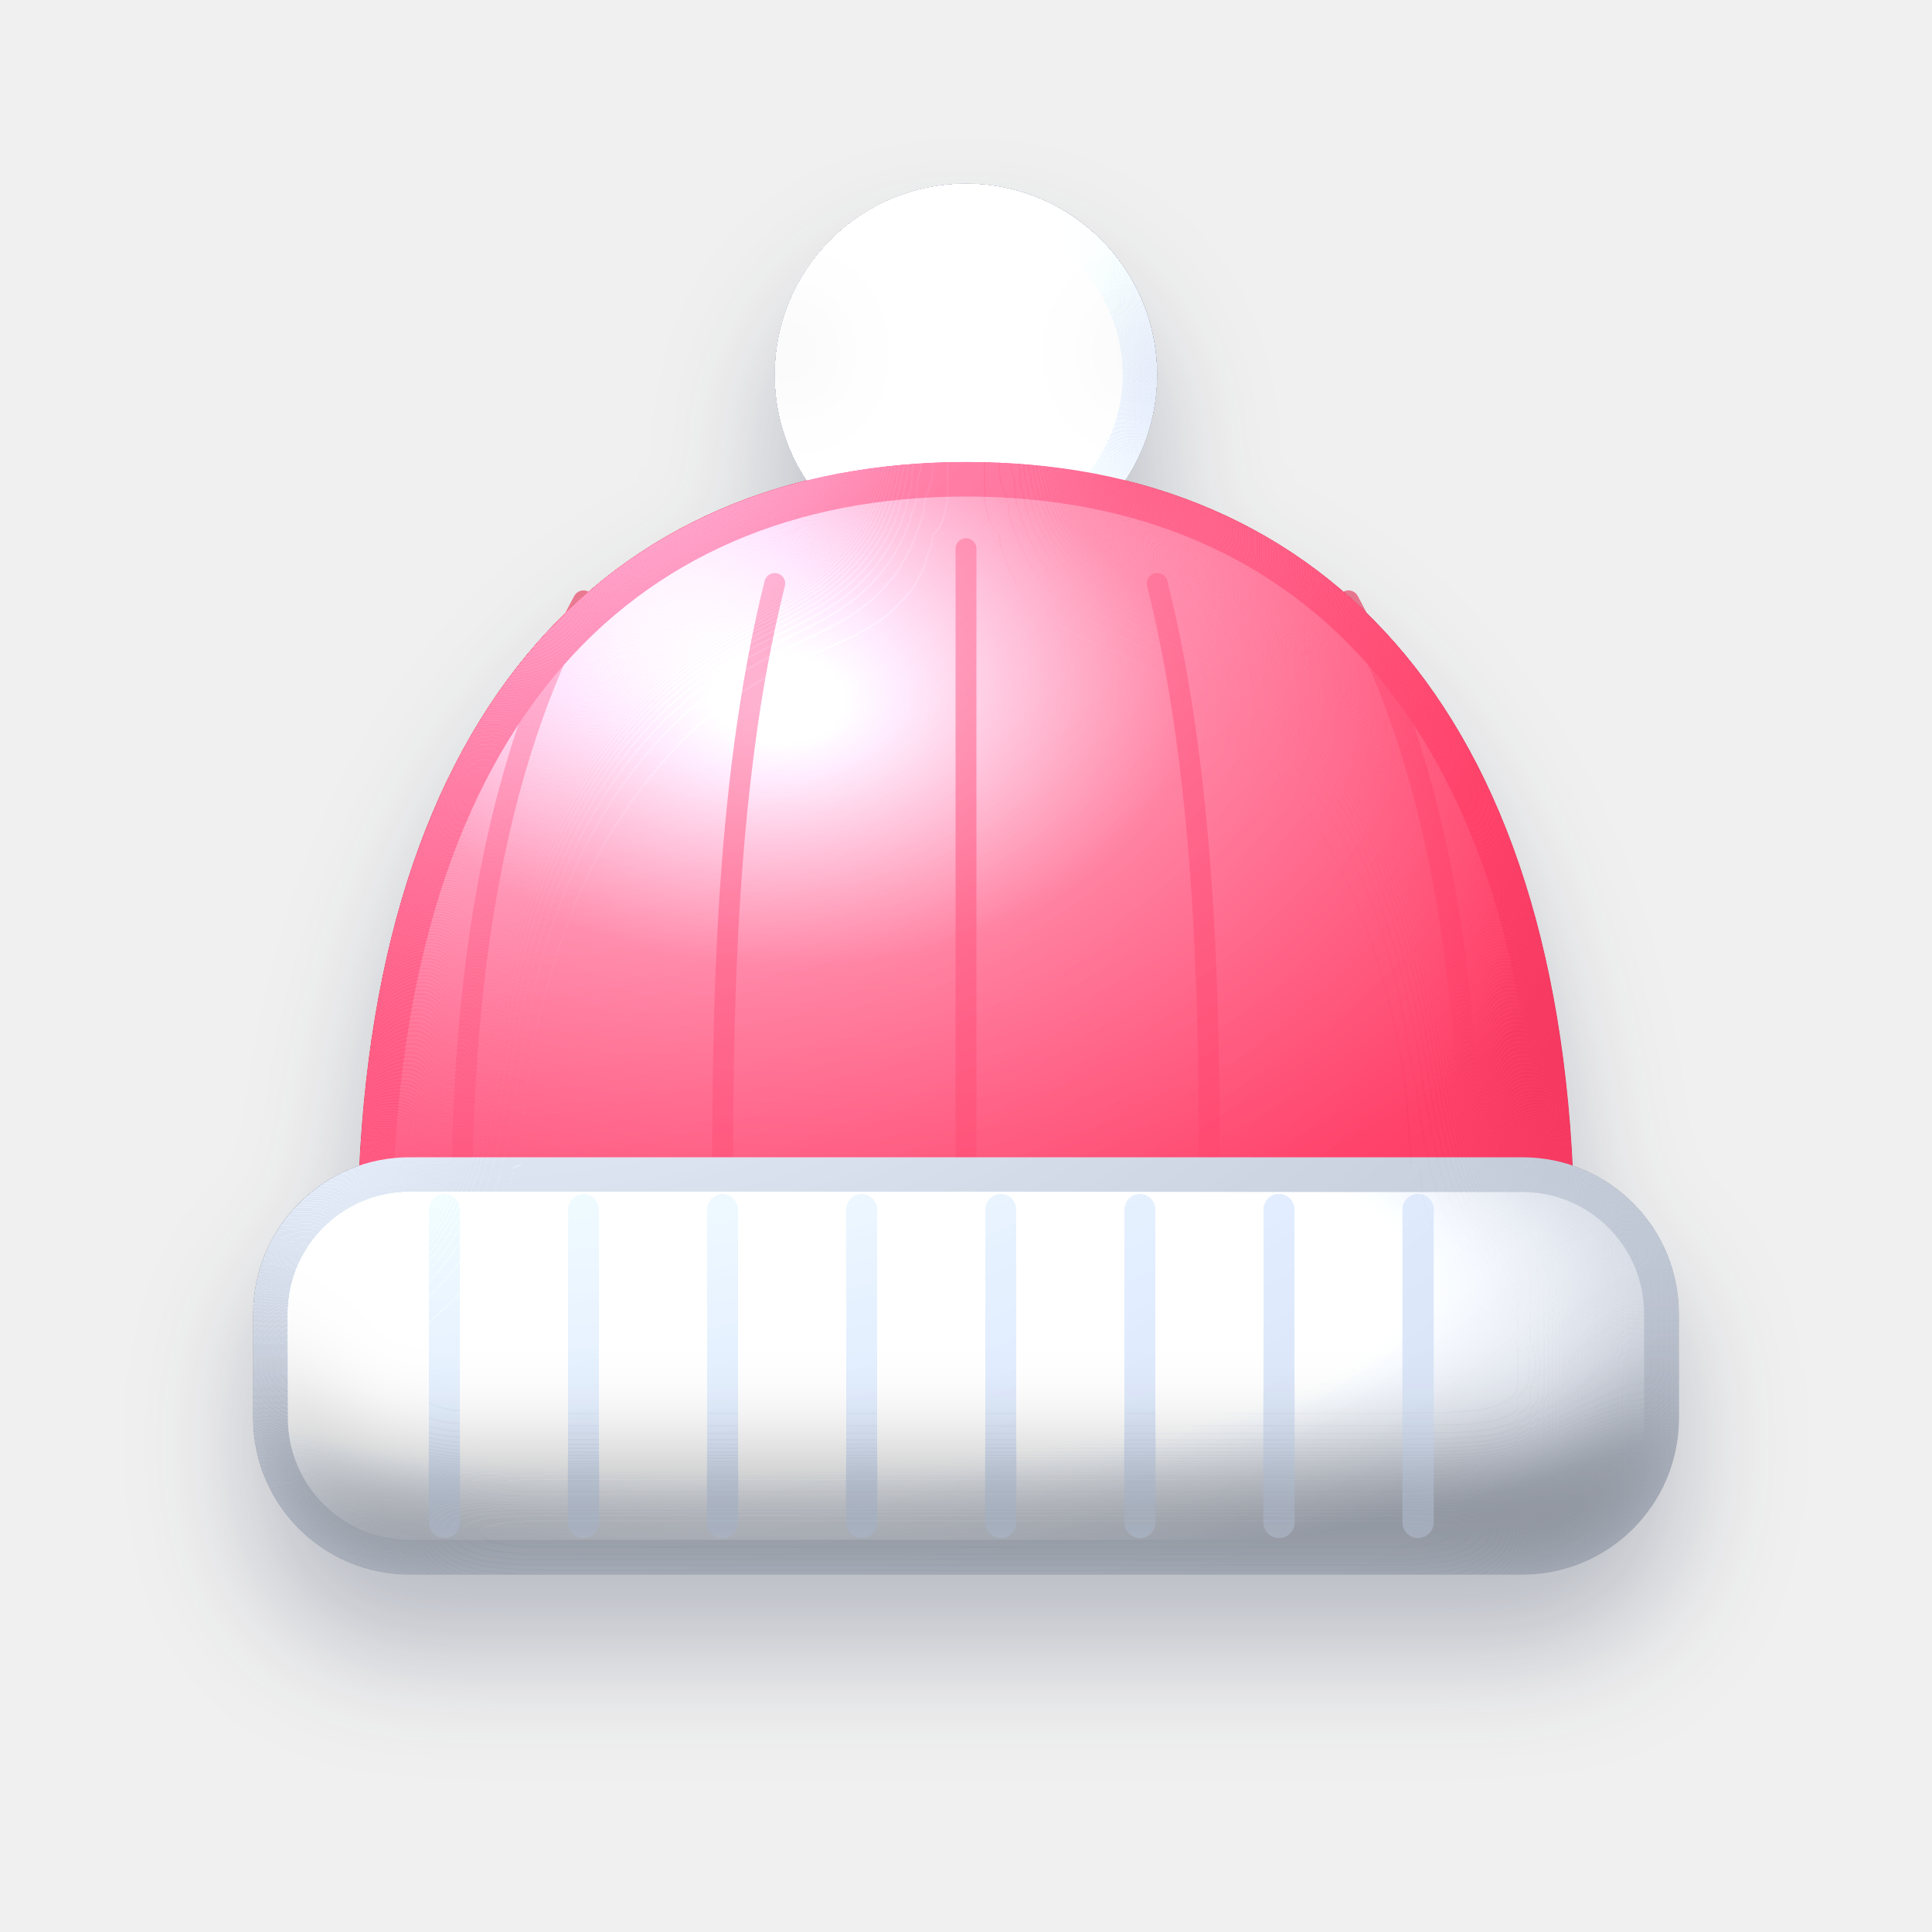
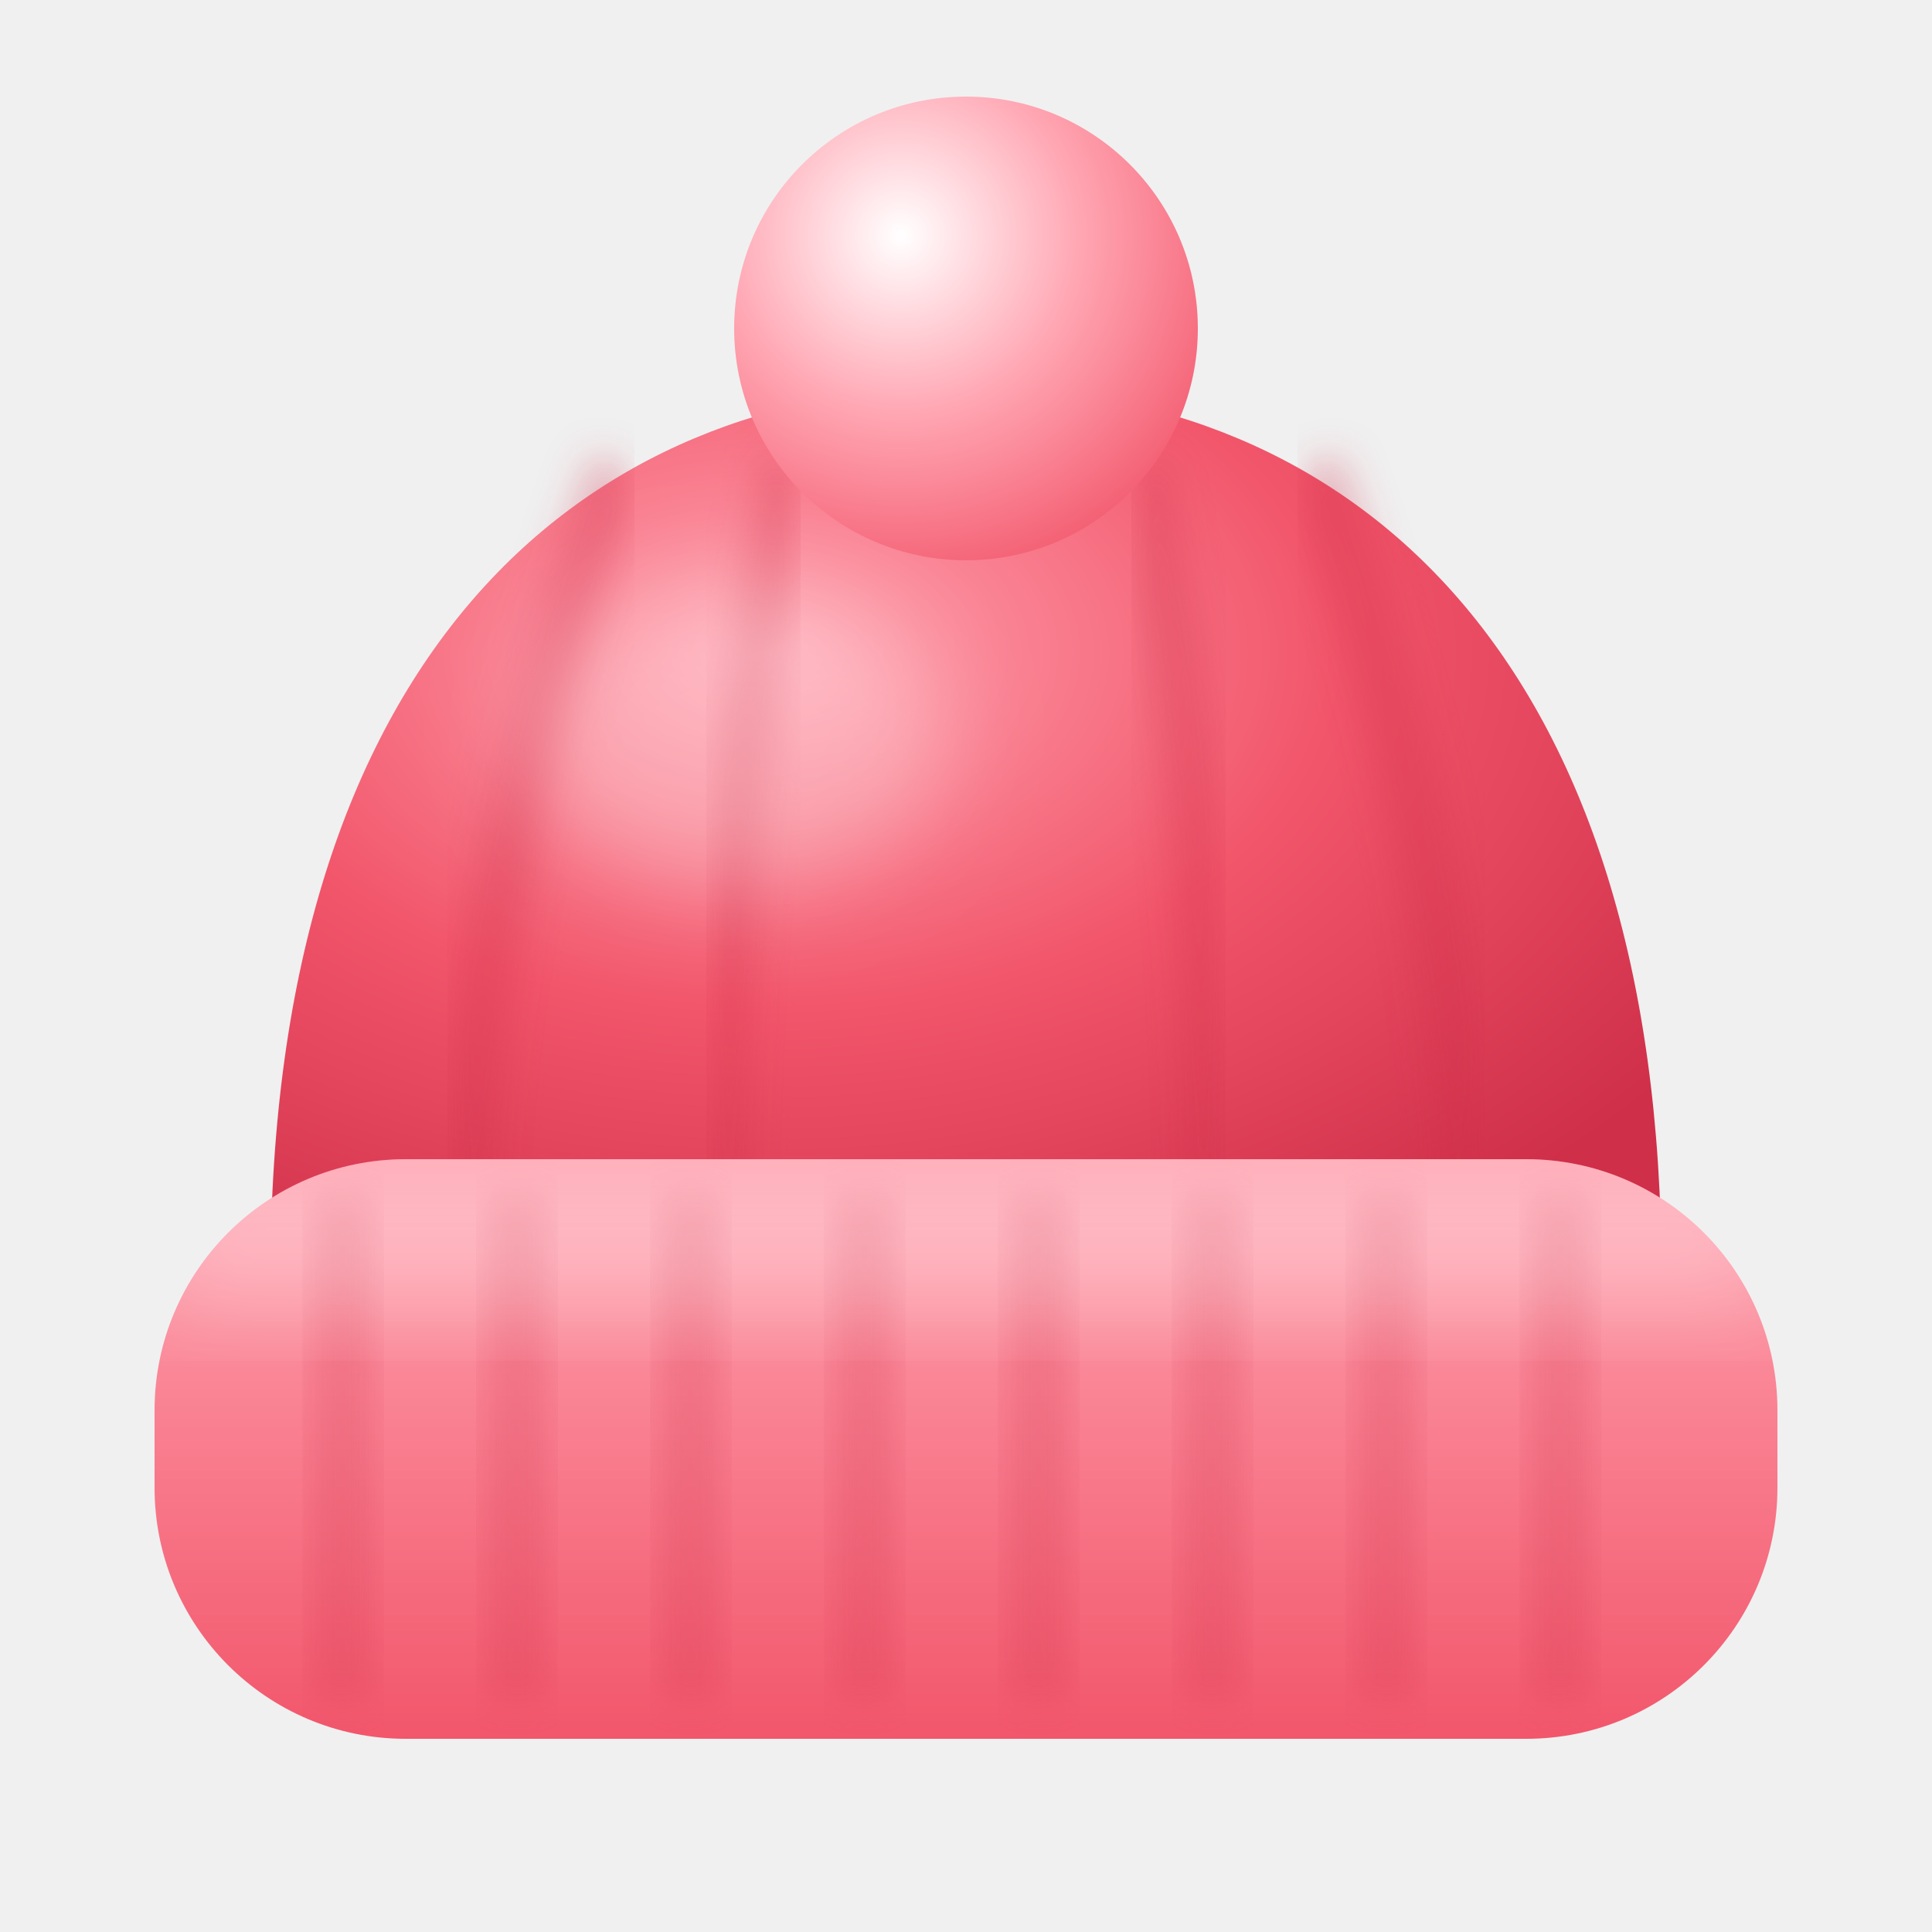
<svg xmlns="http://www.w3.org/2000/svg" viewBox="0 0 100 100">
  <defs>
-     <radialGradient id="g" cx="35%" cy="30%" r="75%">
-       <stop offset="0" stop-color="#FFC2CF" />
-       <stop offset=".45" stop-color="#FF4D6D" />
-       <stop offset="1" stop-color="#E0244C" />
+     <filter id="s" x="-10%" y="-10%" width="120%" height="120%">
+       <feGaussianBlur stdDeviation="1" />
+     </filter>
+     <filter id="w" x="-30%" y="-30%" width="160%" height="160%">
+       <feGaussianBlur stdDeviation="2.4" />
+     </filter>
+     <radialGradient id="d" cx=".36" cy=".3" r=".8">
+       <stop offset="0" stop-color="#FFA3B0" />
+       <stop offset=".5" stop-color="#F2566B" />
+       <stop offset="1" stop-color="#CF2F49" />
    </radialGradient>
-     <radialGradient id="f-leaf" cx="35%" cy="30%" r="75%">
-       <stop offset="0" stop-color="#B6F5C6" />
-       <stop offset=".45" stop-color="#3DDC6A" />
-       <stop offset="1" stop-color="#1FA84A" />
+     <linearGradient id="c" x1="0" y1="0" x2="0" y2="1">
+       <stop offset="0" stop-color="#FFA3B0" />
+       <stop offset="1" stop-color="#F2566B" />
+     </linearGradient>
+     <radialGradient id="p" cx=".36" cy=".3" r=".8">
+       <stop offset="0" stop-color="#FFFFFF" />
+       <stop offset=".5" stop-color="#FFA3B0" />
+       <stop offset="1" stop-color="#F2566B" />
    </radialGradient>
-     <radialGradient id="f-wood" cx="35%" cy="30%" r="75%">
-       <stop offset="0" stop-color="#D9A066" />
-       <stop offset=".45" stop-color="#A0662F" />
-       <stop offset="1" stop-color="#6E4019" />
-     </radialGradient>
-     <radialGradient id="f-glass" cx="35%" cy="30%" r="75%">
-       <stop offset="0" stop-color="#E2F4FF" />
-       <stop offset=".45" stop-color="#8FD0FF" />
-       <stop offset="1" stop-color="#3D8FD1" />
-     </radialGradient>
-     <radialGradient id="f-tire" cx="35%" cy="30%" r="75%">
-       <stop offset="0" stop-color="#7B808C" />
-       <stop offset=".45" stop-color="#3A3D44" />
-       <stop offset="1" stop-color="#1A1C20" />
-     </radialGradient>
-     <radialGradient id="f-steel" cx="35%" cy="30%" r="75%">
-       <stop offset="0" stop-color="#FFFFFF" />
-       <stop offset=".45" stop-color="#C9CED8" />
-       <stop offset="1" stop-color="#8A92A3" />
-     </radialGradient>
-     <radialGradient id="f-gold" cx="35%" cy="30%" r="75%">
-       <stop offset="0" stop-color="#FFF3A8" />
-       <stop offset=".45" stop-color="#FFD233" />
-       <stop offset="1" stop-color="#F2A500" />
-     </radialGradient>
-     <radialGradient id="f-flame" cx="35%" cy="30%" r="75%">
-       <stop offset="0" stop-color="#FFE27A" />
-       <stop offset=".45" stop-color="#FF9A2E" />
-       <stop offset="1" stop-color="#E5531A" />
-     </radialGradient>
-     <radialGradient id="f-snow" cx="35%" cy="30%" r="75%">
-       <stop offset="0" stop-color="#FFFFFF" />
-       <stop offset=".45" stop-color="#FFFFFF" />
-       <stop offset="1" stop-color="#AEB5C2" />
-     </radialGradient>
-     <radialGradient id="f-pink" cx="35%" cy="30%" r="75%">
-       <stop offset="0" stop-color="#FFC7DA" />
-       <stop offset=".45" stop-color="#FF8FB6" />
-       <stop offset="1" stop-color="#D2577F" />
-     </radialGradient>
-     <radialGradient id="f-red" cx="35%" cy="30%" r="75%">
-       <stop offset="0" stop-color="#FFC2CF" />
-       <stop offset=".45" stop-color="#FF4D6D" />
-       <stop offset="1" stop-color="#E0244C" />
-     </radialGradient>
-     <radialGradient id="f-blue" cx="35%" cy="30%" r="75%">
-       <stop offset="0" stop-color="#BFE1FF" />
-       <stop offset=".45" stop-color="#3D9BFF" />
-       <stop offset="1" stop-color="#1F6FE6" />
-     </radialGradient>
-     <radialGradient id="f-sky" cx="35%" cy="30%" r="75%">
-       <stop offset="0" stop-color="#FFFFFF" />
-       <stop offset=".45" stop-color="#CFE9FF" />
-       <stop offset="1" stop-color="#8DB8E0" />
-     </radialGradient>
-     <filter id="pf" x="-15%" y="-15%" width="130%" height="135%" color-interpolation-filters="sRGB">
-       <feGaussianBlur in="SourceAlpha" stdDeviation="3.5" result="b" />
-       <feSpecularLighting in="b" surfaceScale="6" specularConstant="1" specularExponent="18" lighting-color="#FFFFFF" result="s">
-         <fePointLight x="22" y="0" z="70" />
-       </feSpecularLighting>
-       <feComposite in="s" in2="SourceAlpha" operator="in" result="si" />
-       <feOffset in="SourceAlpha" dy="-6" result="up" />
-       <feComposite in="SourceAlpha" in2="up" operator="out" result="rim" />
-       <feGaussianBlur in="rim" stdDeviation="2.5" result="rimb" />
-       <feFlood flood-color="#000" flood-opacity=".28" />
-       <feComposite in2="rimb" operator="in" />
-       <feComposite in2="SourceAlpha" operator="in" result="inner" />
-       <feGaussianBlur in="SourceAlpha" stdDeviation="3" result="d0" />
-       <feOffset in="d0" dy="4" result="d1" />
-       <feFlood flood-color="#1E2A4A" flood-opacity=".25" />
-       <feComposite in2="d1" operator="in" result="ds" />
-       <feComposite in="SourceGraphic" in2="si" operator="arithmetic" k2="1" k3=".6" result="lit" />
-       <feMerge>
-         <feMergeNode in="ds" />
-         <feMergeNode in="lit" />
-         <feMergeNode in="inner" />
-       </feMerge>
-     </filter>
+     <clipPath id="k">
+       <rect x="8" y="60" width="84" height="30" rx="13" />
+     </clipPath>
  </defs>
-   <g filter="url(#pf)">
-     <g transform="translate(50 50) scale(.9) translate(-50 -50)">
-       <circle cx="50" cy="16" r="10" fill="url(#f-snow)" stroke="#AEB5C2" stroke-width="2" />
-       <path d="M16 66 C16 36 30 22 50 22 C70 22 84 36 84 66 Z" fill="url(#g)" stroke="#E0244C" stroke-width="2" stroke-linejoin="round" stroke-linecap="round" />
-       <path d="M28 29 C22 40 21 54 21 64" fill="none" stroke="#E0244C" stroke-width="1.2" stroke-linecap="round" stroke-linejoin="round" opacity="0.6" />
-       <path d="M39 28 C36 40 36 54 36 64" fill="none" stroke="#E0244C" stroke-width="1.2" stroke-linecap="round" stroke-linejoin="round" opacity="0.6" />
-       <path d="M50 26 C50 40 50 54 50 64" fill="none" stroke="#E0244C" stroke-width="1.2" stroke-linecap="round" stroke-linejoin="round" opacity="0.6" />
-       <path d="M61 28 C64 40 64 54 64 64" fill="none" stroke="#E0244C" stroke-width="1.2" stroke-linecap="round" stroke-linejoin="round" opacity="0.6" />
-       <path d="M72 29 C78 40 79 54 79 64" fill="none" stroke="#E0244C" stroke-width="1.2" stroke-linecap="round" stroke-linejoin="round" opacity="0.6" />
-       <rect x="10" y="62" width="80" height="22" rx="8" fill="url(#f-snow)" stroke="#AEB5C2" stroke-width="2" />
-       <path d="M20 64 V82" fill="none" stroke="#C3CEE0" stroke-width="1.8" stroke-linecap="round" stroke-linejoin="round" opacity="1" />
-       <path d="M28 64 V82" fill="none" stroke="#C3CEE0" stroke-width="1.8" stroke-linecap="round" stroke-linejoin="round" opacity="1" />
-       <path d="M36 64 V82" fill="none" stroke="#C3CEE0" stroke-width="1.8" stroke-linecap="round" stroke-linejoin="round" opacity="1" />
-       <path d="M44 64 V82" fill="none" stroke="#C3CEE0" stroke-width="1.8" stroke-linecap="round" stroke-linejoin="round" opacity="1" />
-       <path d="M52 64 V82" fill="none" stroke="#C3CEE0" stroke-width="1.8" stroke-linecap="round" stroke-linejoin="round" opacity="1" />
-       <path d="M60 64 V82" fill="none" stroke="#C3CEE0" stroke-width="1.8" stroke-linecap="round" stroke-linejoin="round" opacity="1" />
-       <path d="M68 64 V82" fill="none" stroke="#C3CEE0" stroke-width="1.8" stroke-linecap="round" stroke-linejoin="round" opacity="1" />
-       <path d="M76 64 V82" fill="none" stroke="#C3CEE0" stroke-width="1.8" stroke-linecap="round" stroke-linejoin="round" opacity="1" />
-     </g>
+   <path d="M14 66 C14 34 30 20 50 20 C70 20 86 34 86 66 Z" fill="url(#d)" />
+   <path d="M32 24 C27 38 24 52 24 66" fill="none" stroke="#CF2F49" stroke-width="3" opacity=".3" filter="url(#s)" />
+   <path d="M41 24 C38 38 37 52 37 66" fill="none" stroke="#CF2F49" stroke-width="3" opacity=".3" filter="url(#s)" />
+   <path d="M50 24 C50 38 50 52 50 66" fill="none" stroke="#CF2F49" stroke-width="3" opacity=".3" filter="url(#s)" />
+   <path d="M59 24 C62 38 63 52 63 66" fill="none" stroke="#CF2F49" stroke-width="3" opacity=".3" filter="url(#s)" />
+   <path d="M68 24 C73 38 76 52 76 66" fill="none" stroke="#CF2F49" stroke-width="3" opacity=".3" filter="url(#s)" />
+   <ellipse cx="38" cy="38" rx="11" ry="8" fill="#FFFFFF" opacity=".28" filter="url(#w)" />
+   <circle cx="50" cy="17" r="12" fill="url(#p)" />
+   <rect x="8" y="60" width="84" height="30" rx="13" fill="url(#c)" />
+   <g clip-path="url(#k)">
+     <rect x="16" y="62" width="3.5" height="26" fill="#CF2F49" opacity=".22" filter="url(#s)" />
+     <rect x="25" y="62" width="3.5" height="26" fill="#CF2F49" opacity=".22" filter="url(#s)" />
+     <rect x="34" y="62" width="3.5" height="26" fill="#CF2F49" opacity=".22" filter="url(#s)" />
+     <rect x="43" y="62" width="3.5" height="26" fill="#CF2F49" opacity=".22" filter="url(#s)" />
+     <rect x="52" y="62" width="3.5" height="26" fill="#CF2F49" opacity=".22" filter="url(#s)" />
+     <rect x="61" y="62" width="3.5" height="26" fill="#CF2F49" opacity=".22" filter="url(#s)" />
+     <rect x="70" y="62" width="3.5" height="26" fill="#CF2F49" opacity=".22" filter="url(#s)" />
+     <rect x="79" y="62" width="3.5" height="26" fill="#CF2F49" opacity=".22" filter="url(#s)" />
+     <rect x="8" y="60" width="84" height="8" fill="#FFFFFF" opacity=".3" filter="url(#w)" />
  </g>
</svg>
